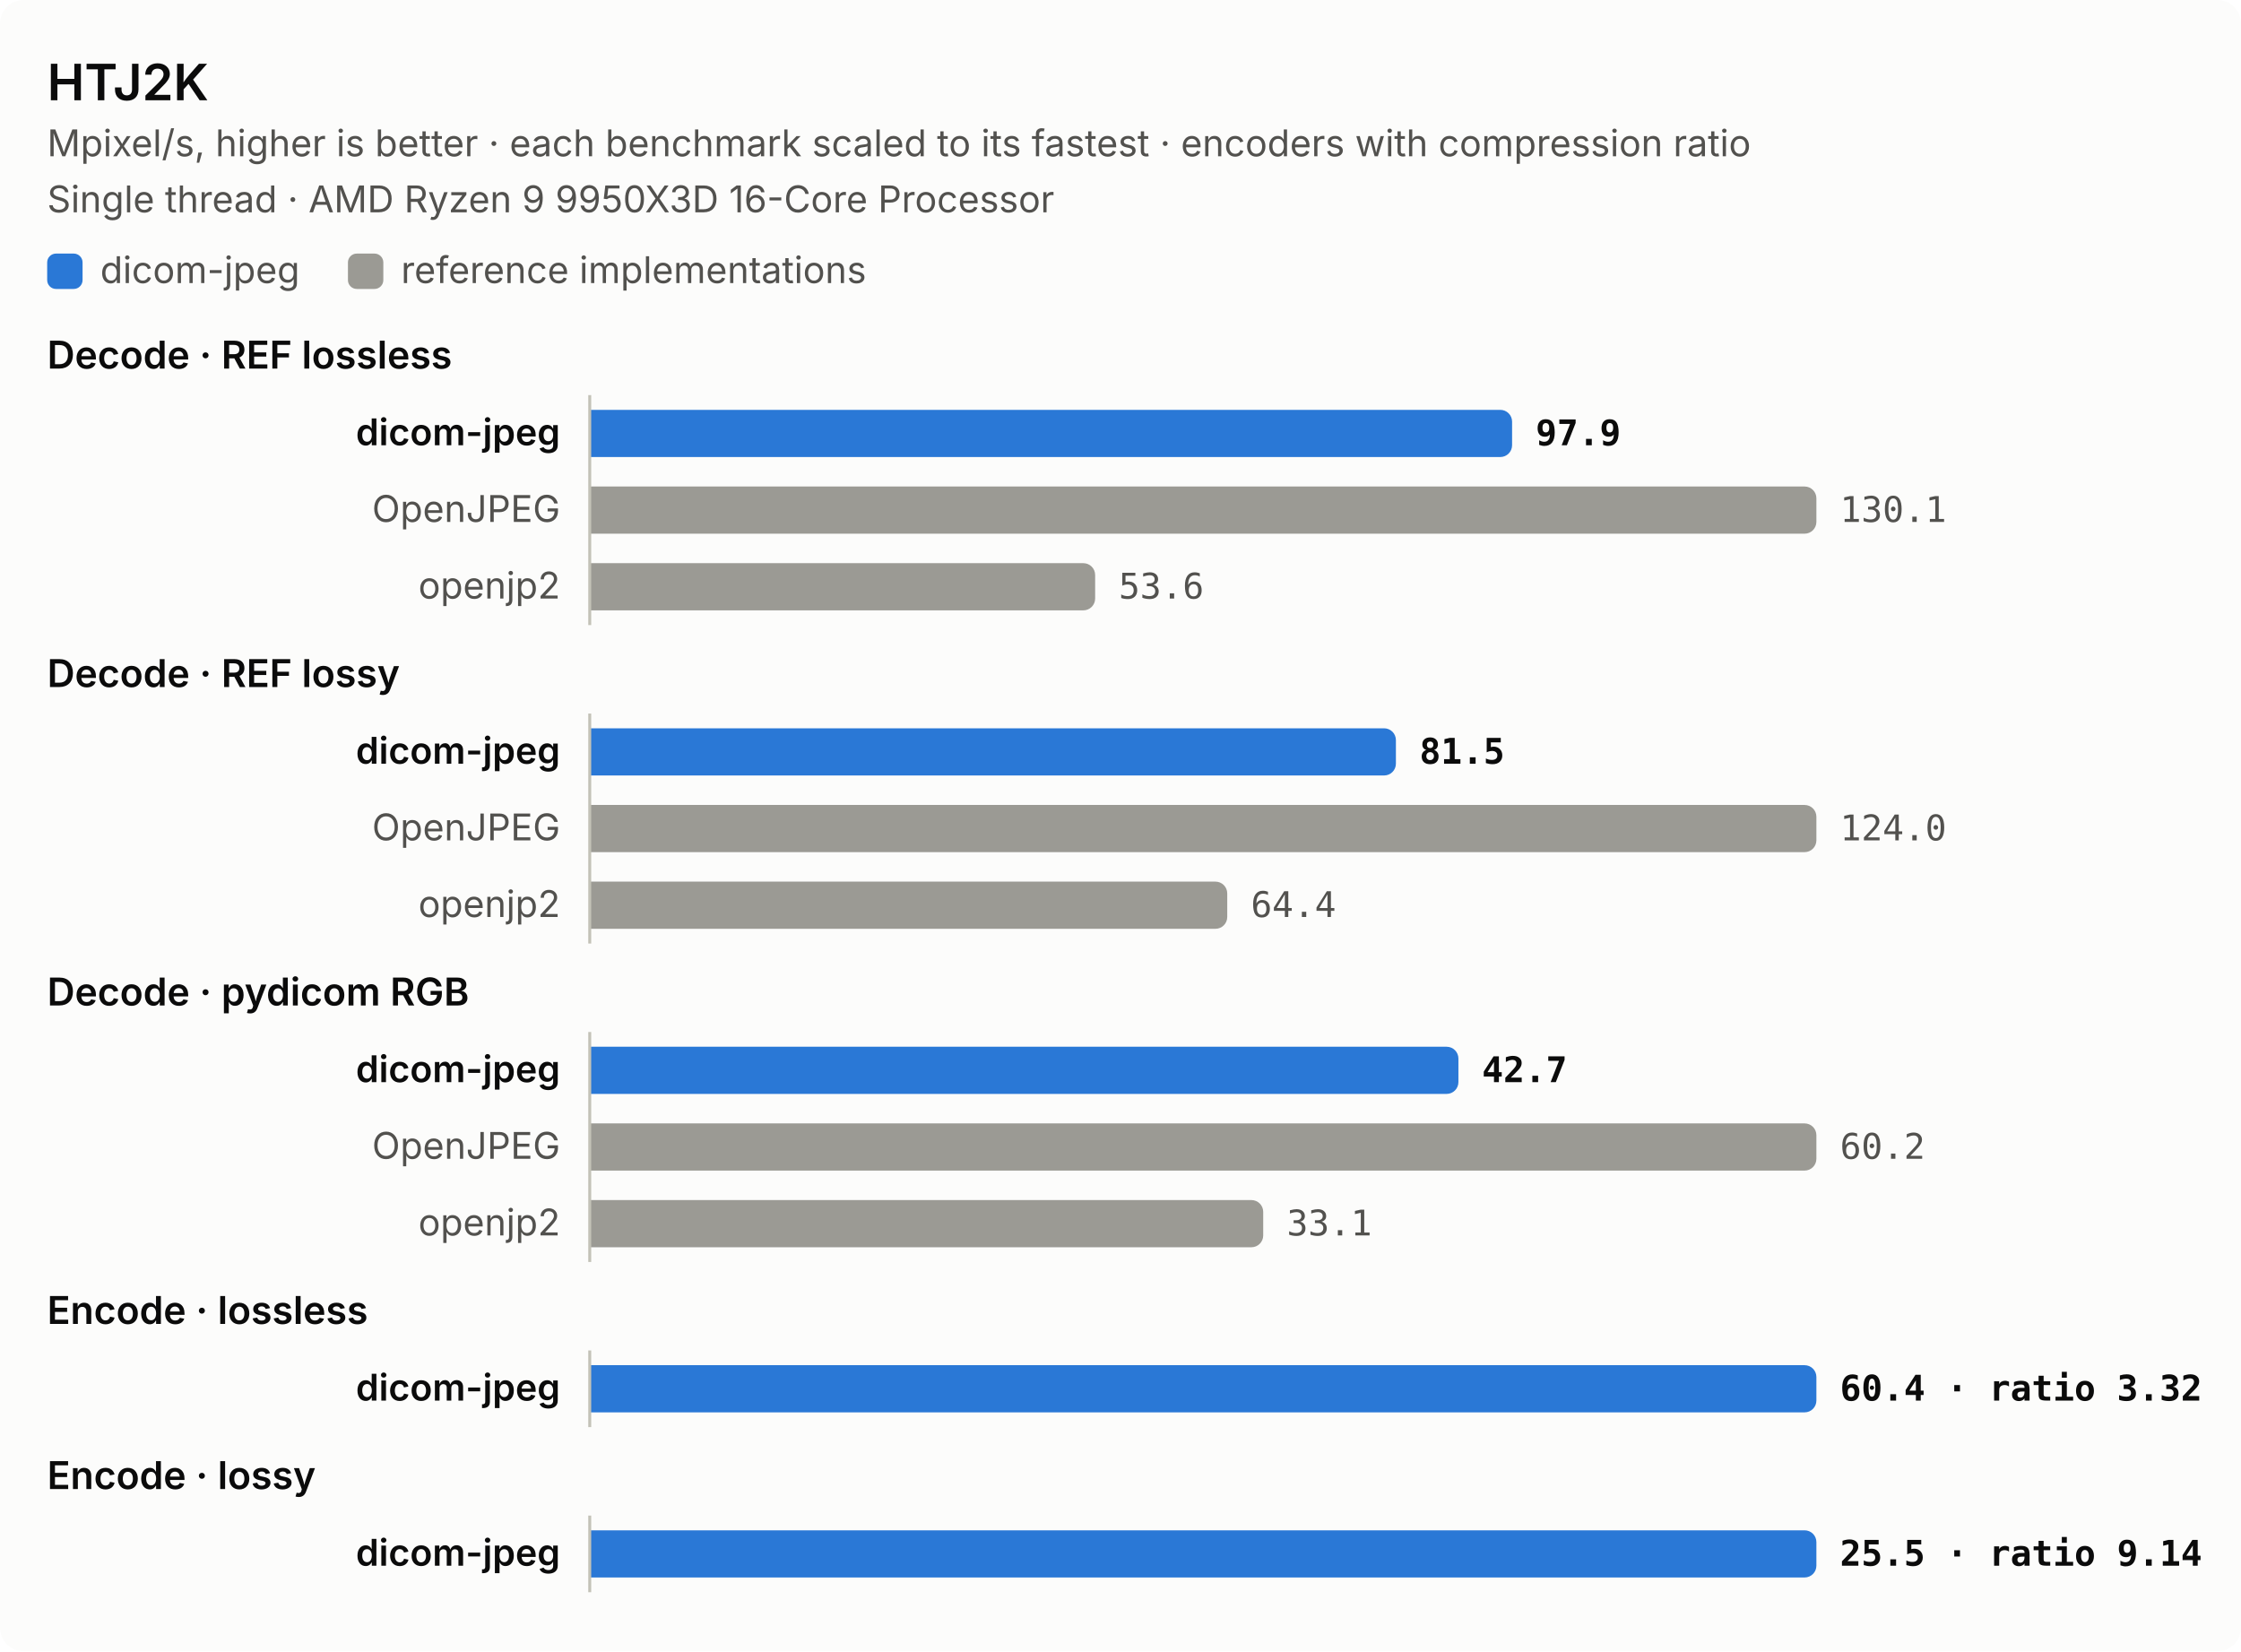
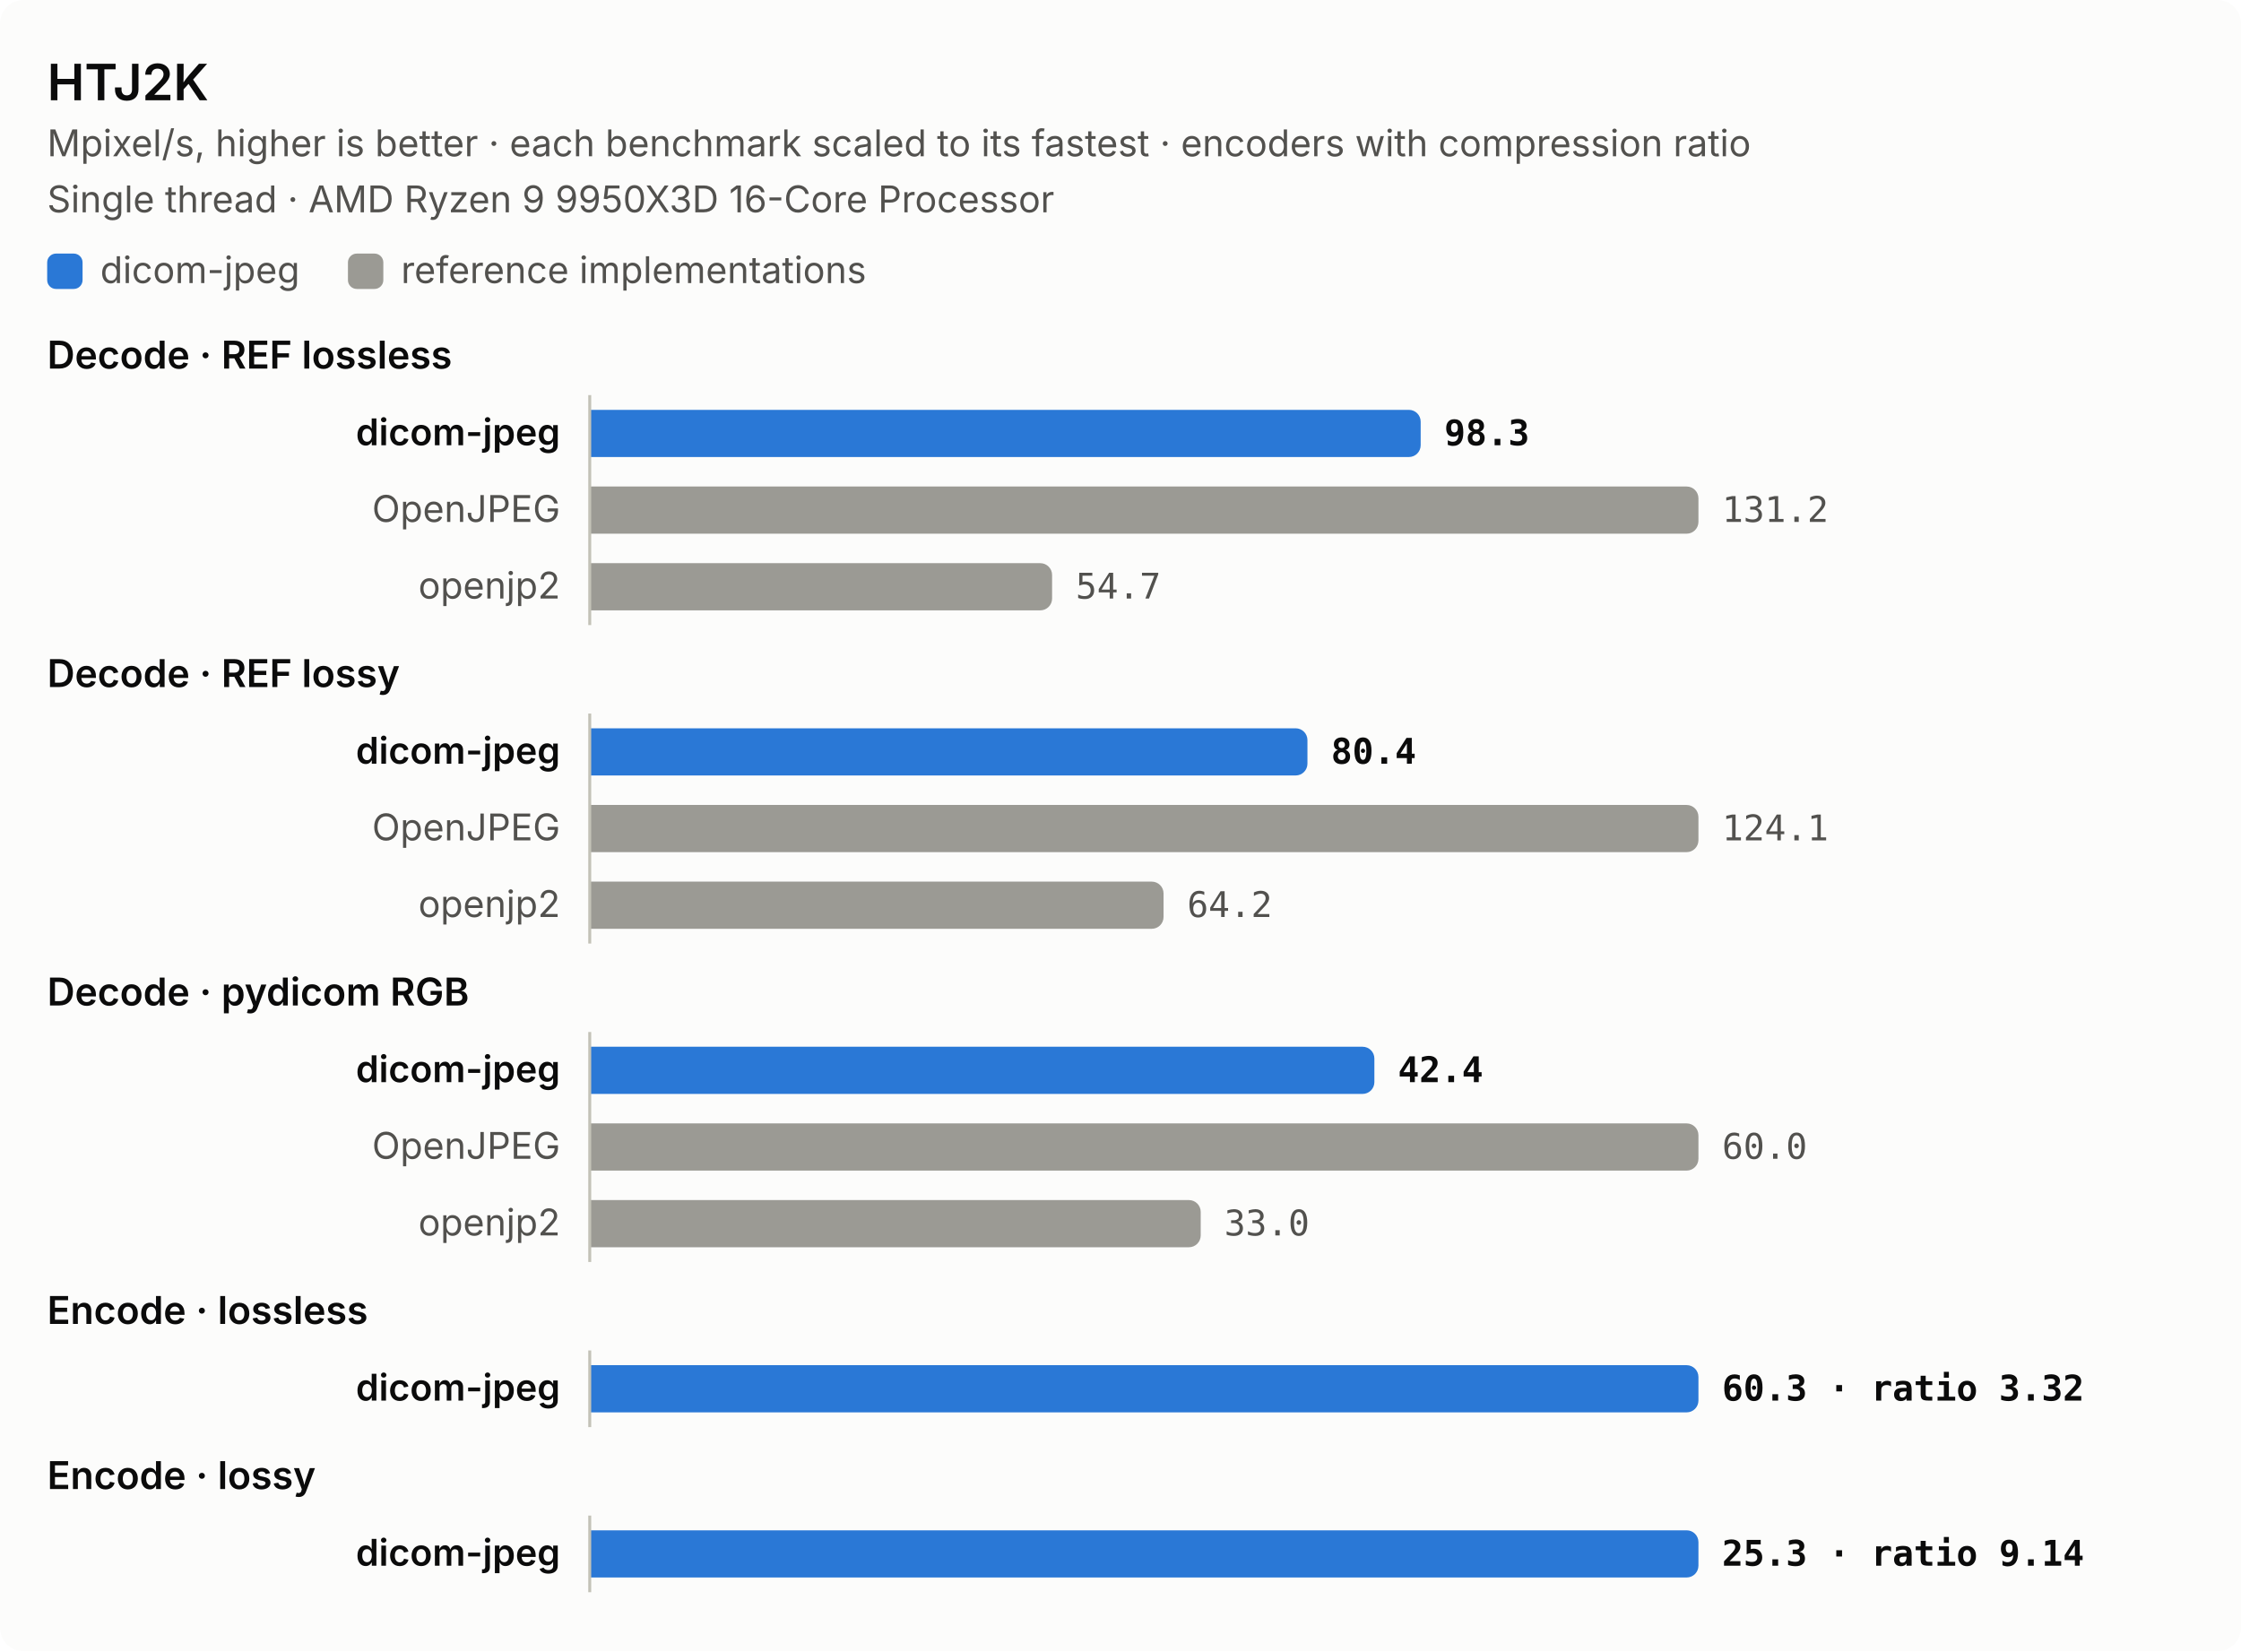
<svg xmlns="http://www.w3.org/2000/svg" width="760" height="560" viewBox="0 0 760 560" role="img" aria-label="HTJ2K">
  <style>
.bg { fill: #fcfcfb; }
.title { fill: #0b0b0b; font: 600 17px system-ui, -apple-system, 'Segoe UI', sans-serif; }
.sub { fill: #52514e; font: 12.5px system-ui, -apple-system, 'Segoe UI', sans-serif; }
.group { fill: #0b0b0b; font: 600 13px system-ui, -apple-system, 'Segoe UI', sans-serif; }
.name { fill: #52514e; font: 12.5px system-ui, -apple-system, 'Segoe UI', sans-serif; }
.name.ours { fill: #0b0b0b; font-weight: 600; }
.value { fill: #52514e; font: 12px ui-monospace, 'SF Mono', Menlo, Consolas, monospace; }
.value.ours { fill: #0b0b0b; font-weight: 600; }
.axis { stroke: #c3c2b7; stroke-width: 1; }
.ours-fill { fill: #2a78d6; }
.ref-fill { fill: #9b9a94; }
.l0 { fill: #86b6ef; } .l1 { fill: #5598e7; } .l2 { fill: #256abf; } .l3 { fill: #184f95; } .l4 { fill: #104281; }
@media (prefers-color-scheme: dark) {
  .bg { fill: #1a1a19; }
  .title, .group, .name.ours, .value.ours { fill: #f0efec; }
  .sub, .name, .value { fill: #c3c2b7; }
  .axis { stroke: #383835; }
  .ours-fill { fill: #3987e5; }
  .ref-fill { fill: #6e6d68; }
  .l0 { fill: #184f95; } .l1 { fill: #256abf; } .l2 { fill: #3987e5; } .l3 { fill: #6da7ec; } .l4 { fill: #9ec5f4; }
}
</style>
  <rect class="bg" width="760" height="560" rx="8" />
  <text x="16.0" y="34.0" class="title" text-anchor="start">HTJ2K</text>
  <text x="16.0" y="53.0" class="sub" text-anchor="start">Mpixel/s, higher is better · each benchmark scaled to its fastest · encoders with compression ratio</text>
  <text x="16.0" y="72.0" class="sub" text-anchor="start">Single thread · AMD Ryzen 9 9950X3D 16-Core Processor</text>
  <rect class="ours-fill" x="16" y="86" width="12" height="12" rx="3" />
  <text x="34.0" y="96.0" class="sub" text-anchor="start">dicom-jpeg</text>
  <rect class="ref-fill" x="118.0" y="86" width="12" height="12" rx="3" />
  <text x="136.0" y="96.0" class="sub" text-anchor="start">reference implementations</text>
  <text x="16.0" y="125.0" class="group" text-anchor="start">Decode · REF lossless</text>
  <text x="190.0" y="151.0" class="name ours" text-anchor="end">dicom-jpeg</text>
-   <path class="ours-fill" d="M200.0,139.0 h308.8 a4,4 0 0 1 4,4 v8.0 a4,4 0 0 1 -4,4 h-308.8 z" />
-   <text x="520.8" y="151.0" class="value ours" text-anchor="start">97.9</text>
+   <path class="ours-fill" d="M200.0,139.0 h277.8 a4,4 0 0 1 4,4 v8.0 a4,4 0 0 1 -4,4 h-277.8 z" />
+   <text x="489.8" y="151.0" class="value ours" text-anchor="start">98.3</text>
  <text x="190.0" y="177.0" class="name" text-anchor="end">OpenJPEG</text>
-   <path class="ref-fill" d="M200.0,165.0 h412.0 a4,4 0 0 1 4,4 v8.0 a4,4 0 0 1 -4,4 h-412.0 z" />
-   <text x="624.0" y="177.0" class="value" text-anchor="start">130.1</text>
+   <path class="ref-fill" d="M200.0,165.0 h372.0 a4,4 0 0 1 4,4 v8.0 a4,4 0 0 1 -4,4 h-372.0 z" />
+   <text x="584.0" y="177.0" class="value" text-anchor="start">131.2</text>
  <text x="190.0" y="203.0" class="name" text-anchor="end">openjp2</text>
-   <path class="ref-fill" d="M200.0,191.0 h167.4 a4,4 0 0 1 4,4 v8.0 a4,4 0 0 1 -4,4 h-167.4 z" />
-   <text x="379.4" y="203.0" class="value" text-anchor="start">53.6</text>
+   <path class="ref-fill" d="M200.0,191.0 h152.8 a4,4 0 0 1 4,4 v8.0 a4,4 0 0 1 -4,4 h-152.8 z" />
+   <text x="364.8" y="203.0" class="value" text-anchor="start">54.7</text>
  <line class="axis" x1="200" y1="134" x2="200" y2="212" />
  <text x="16.0" y="233.0" class="group" text-anchor="start">Decode · REF lossy</text>
  <text x="190.0" y="259.0" class="name ours" text-anchor="end">dicom-jpeg</text>
-   <path class="ours-fill" d="M200.0,247.0 h269.4 a4,4 0 0 1 4,4 v8.0 a4,4 0 0 1 -4,4 h-269.4 z" />
-   <text x="481.4" y="259.0" class="value ours" text-anchor="start">81.5</text>
+   <path class="ours-fill" d="M200.0,247.0 h239.4 a4,4 0 0 1 4,4 v8.0 a4,4 0 0 1 -4,4 h-239.4 z" />
+   <text x="451.4" y="259.0" class="value ours" text-anchor="start">80.4</text>
  <text x="190.0" y="285.0" class="name" text-anchor="end">OpenJPEG</text>
-   <path class="ref-fill" d="M200.0,273.0 h412.0 a4,4 0 0 1 4,4 v8.0 a4,4 0 0 1 -4,4 h-412.0 z" />
-   <text x="624.0" y="285.0" class="value" text-anchor="start">124.0</text>
+   <path class="ref-fill" d="M200.0,273.0 h372.0 a4,4 0 0 1 4,4 v8.0 a4,4 0 0 1 -4,4 h-372.0 z" />
+   <text x="584.0" y="285.0" class="value" text-anchor="start">124.1</text>
  <text x="190.0" y="311.0" class="name" text-anchor="end">openjp2</text>
-   <path class="ref-fill" d="M200.0,299.0 h212.2 a4,4 0 0 1 4,4 v8.0 a4,4 0 0 1 -4,4 h-212.2 z" />
-   <text x="424.2" y="311.0" class="value" text-anchor="start">64.4</text>
+   <path class="ref-fill" d="M200.0,299.0 h190.6 a4,4 0 0 1 4,4 v8.0 a4,4 0 0 1 -4,4 h-190.6 z" />
+   <text x="402.6" y="311.0" class="value" text-anchor="start">64.2</text>
  <line class="axis" x1="200" y1="242" x2="200" y2="320" />
  <text x="16.0" y="341.0" class="group" text-anchor="start">Decode · pydicom RGB</text>
  <text x="190.0" y="367.0" class="name ours" text-anchor="end">dicom-jpeg</text>
-   <path class="ours-fill" d="M200.0,355.0 h290.6 a4,4 0 0 1 4,4 v8.0 a4,4 0 0 1 -4,4 h-290.6 z" />
-   <text x="502.6" y="367.0" class="value ours" text-anchor="start">42.7</text>
+   <path class="ours-fill" d="M200.0,355.0 h262.1 a4,4 0 0 1 4,4 v8.0 a4,4 0 0 1 -4,4 h-262.1 z" />
+   <text x="474.1" y="367.0" class="value ours" text-anchor="start">42.4</text>
  <text x="190.0" y="393.0" class="name" text-anchor="end">OpenJPEG</text>
-   <path class="ref-fill" d="M200.0,381.0 h412.0 a4,4 0 0 1 4,4 v8.0 a4,4 0 0 1 -4,4 h-412.0 z" />
-   <text x="624.0" y="393.0" class="value" text-anchor="start">60.2</text>
+   <path class="ref-fill" d="M200.0,381.0 h372.0 a4,4 0 0 1 4,4 v8.0 a4,4 0 0 1 -4,4 h-372.0 z" />
+   <text x="584.0" y="393.0" class="value" text-anchor="start">60.0</text>
  <text x="190.0" y="419.0" class="name" text-anchor="end">openjp2</text>
-   <path class="ref-fill" d="M200.0,407.0 h224.4 a4,4 0 0 1 4,4 v8.0 a4,4 0 0 1 -4,4 h-224.4 z" />
-   <text x="436.4" y="419.0" class="value" text-anchor="start">33.1</text>
+   <path class="ref-fill" d="M200.0,407.0 h203.2 a4,4 0 0 1 4,4 v8.0 a4,4 0 0 1 -4,4 h-203.2 z" />
+   <text x="415.2" y="419.0" class="value" text-anchor="start">33.0</text>
  <line class="axis" x1="200" y1="350" x2="200" y2="428" />
  <text x="16.0" y="449.0" class="group" text-anchor="start">Encode · lossless</text>
  <text x="190.0" y="475.0" class="name ours" text-anchor="end">dicom-jpeg</text>
-   <path class="ours-fill" d="M200.0,463.0 h412.0 a4,4 0 0 1 4,4 v8.0 a4,4 0 0 1 -4,4 h-412.0 z" />
-   <text x="624.0" y="475.0" class="value ours" text-anchor="start">60.4 · ratio 3.32</text>
+   <path class="ours-fill" d="M200.0,463.0 h372.0 a4,4 0 0 1 4,4 v8.0 a4,4 0 0 1 -4,4 h-372.0 z" />
+   <text x="584.0" y="475.0" class="value ours" text-anchor="start">60.3 · ratio 3.32</text>
  <line class="axis" x1="200" y1="458" x2="200" y2="484" />
  <text x="16.0" y="505.0" class="group" text-anchor="start">Encode · lossy</text>
  <text x="190.0" y="531.0" class="name ours" text-anchor="end">dicom-jpeg</text>
-   <path class="ours-fill" d="M200.0,519.0 h412.0 a4,4 0 0 1 4,4 v8.0 a4,4 0 0 1 -4,4 h-412.0 z" />
-   <text x="624.0" y="531.0" class="value ours" text-anchor="start">25.5 · ratio 9.14</text>
+   <path class="ours-fill" d="M200.0,519.0 h372.0 a4,4 0 0 1 4,4 v8.0 a4,4 0 0 1 -4,4 h-372.0 z" />
+   <text x="584.0" y="531.0" class="value ours" text-anchor="start">25.3 · ratio 9.14</text>
  <line class="axis" x1="200" y1="514" x2="200" y2="540" />
</svg>
